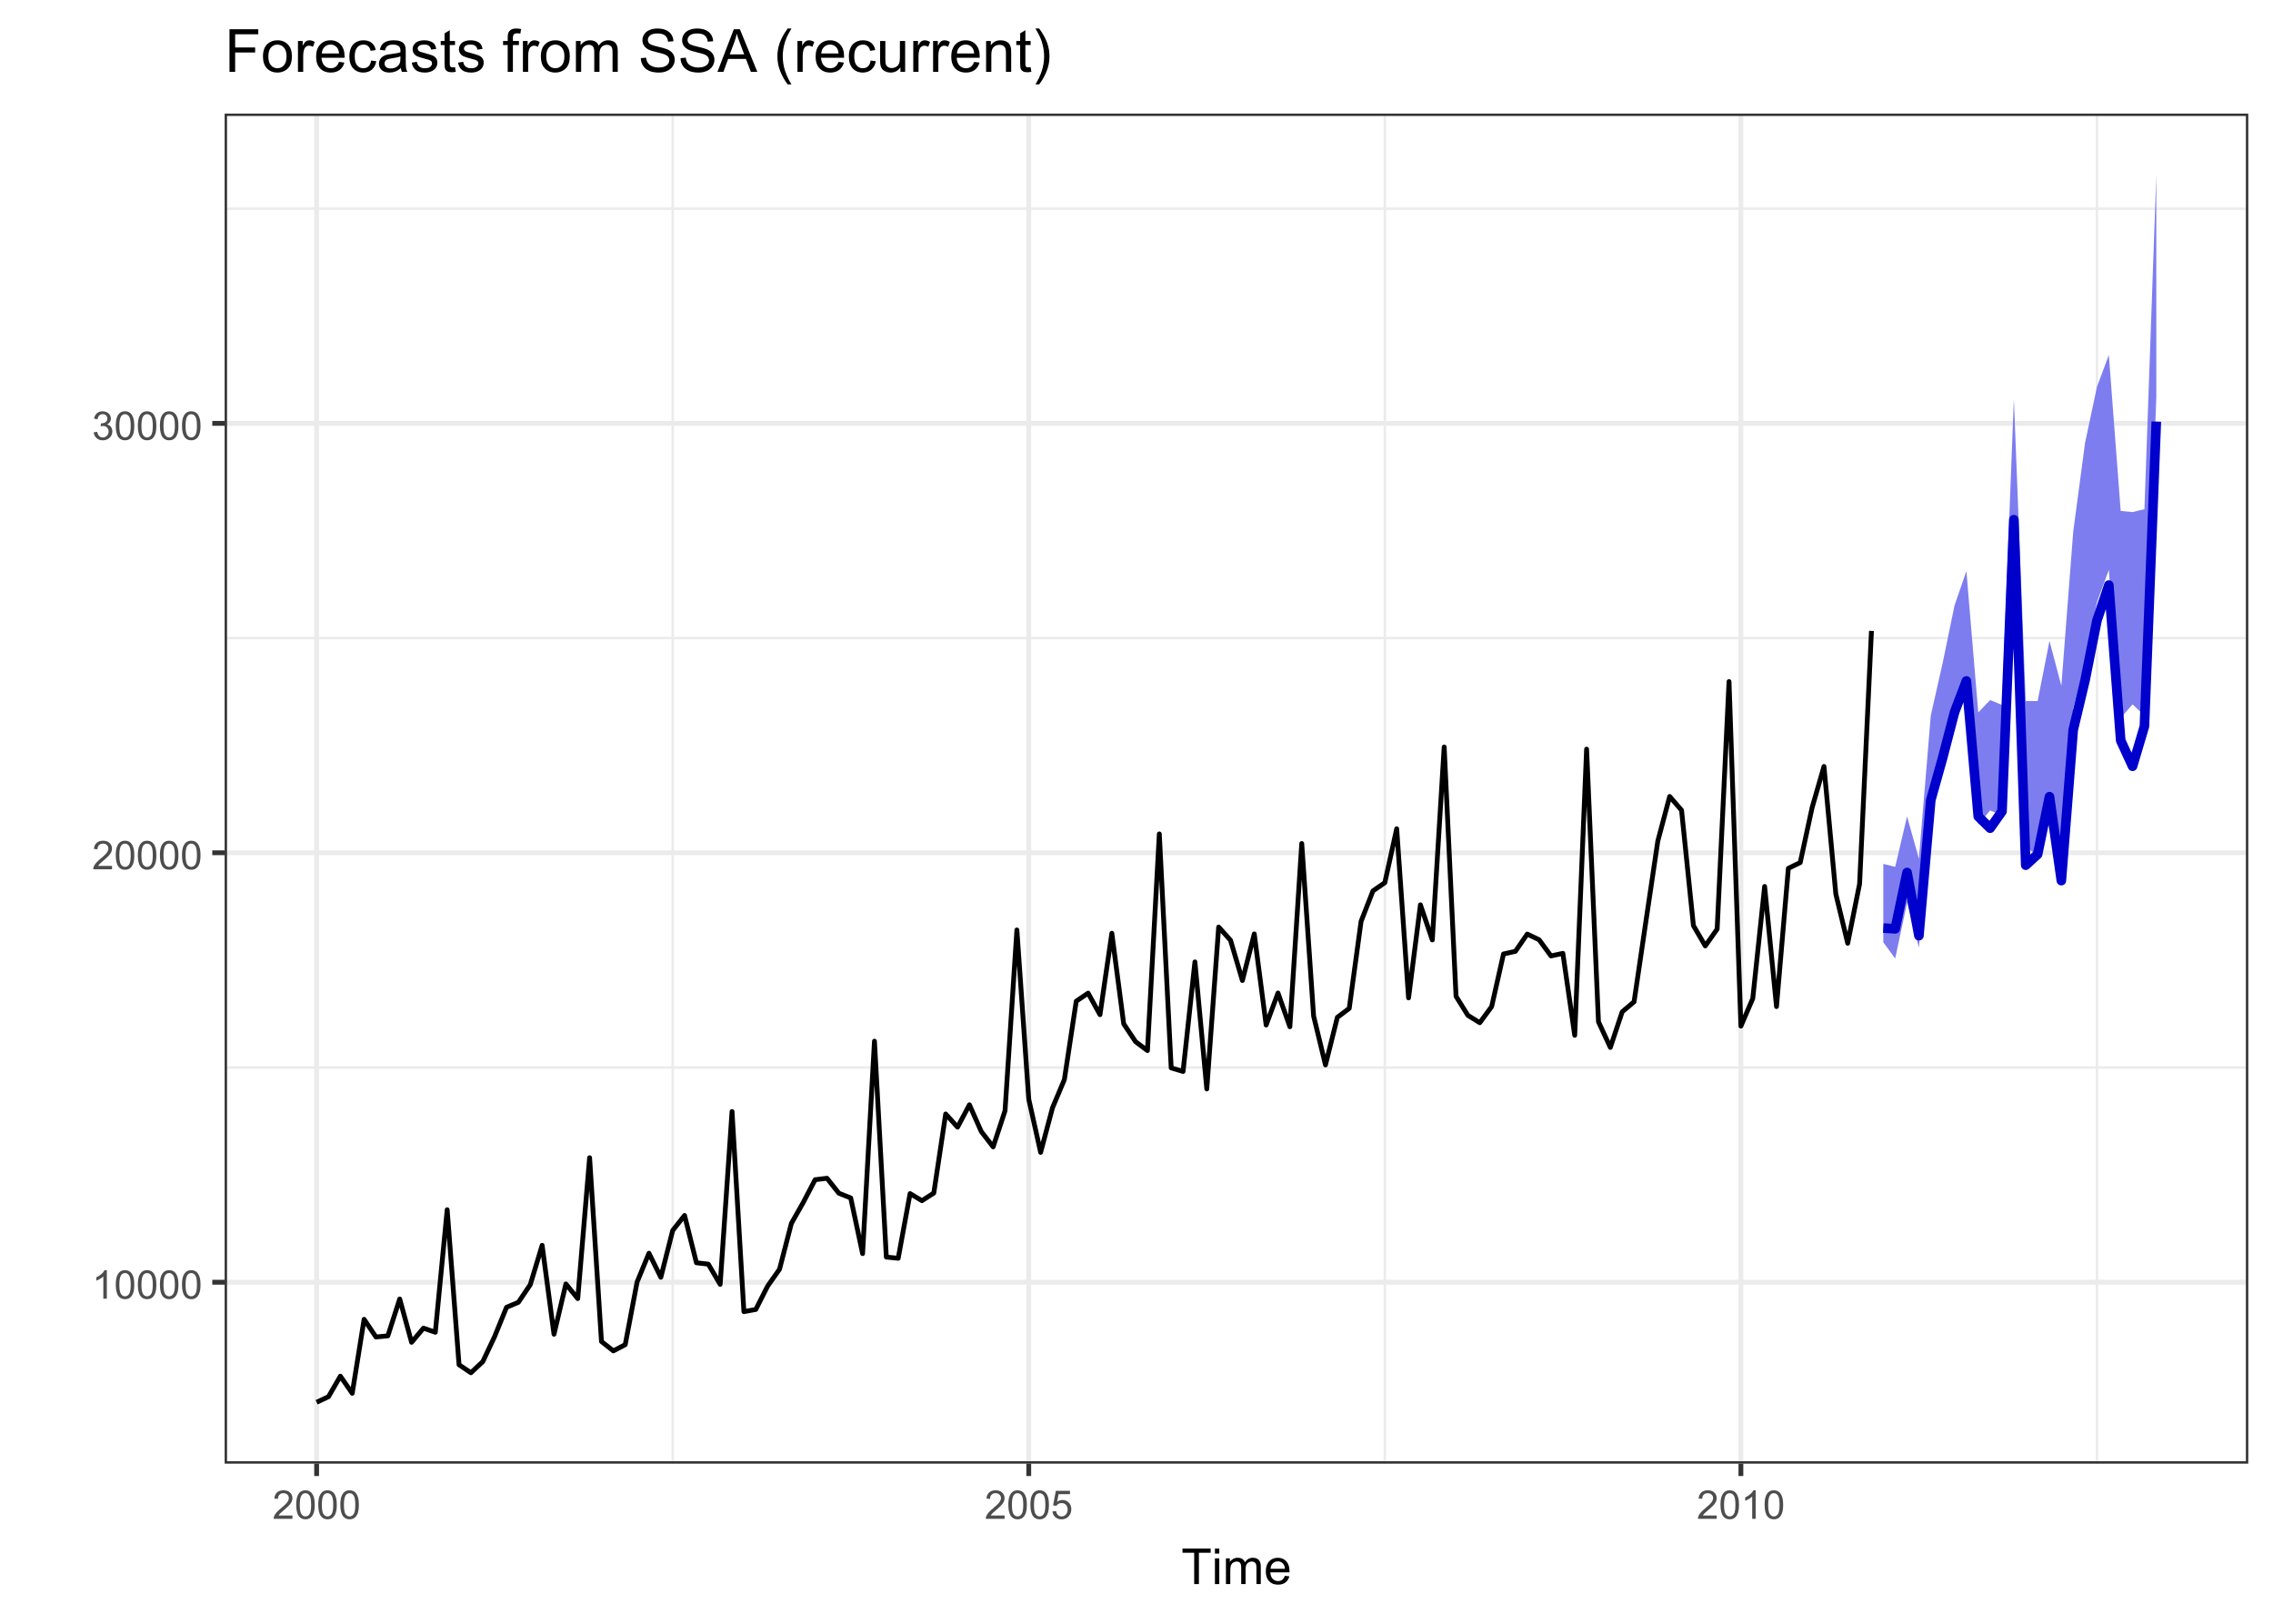
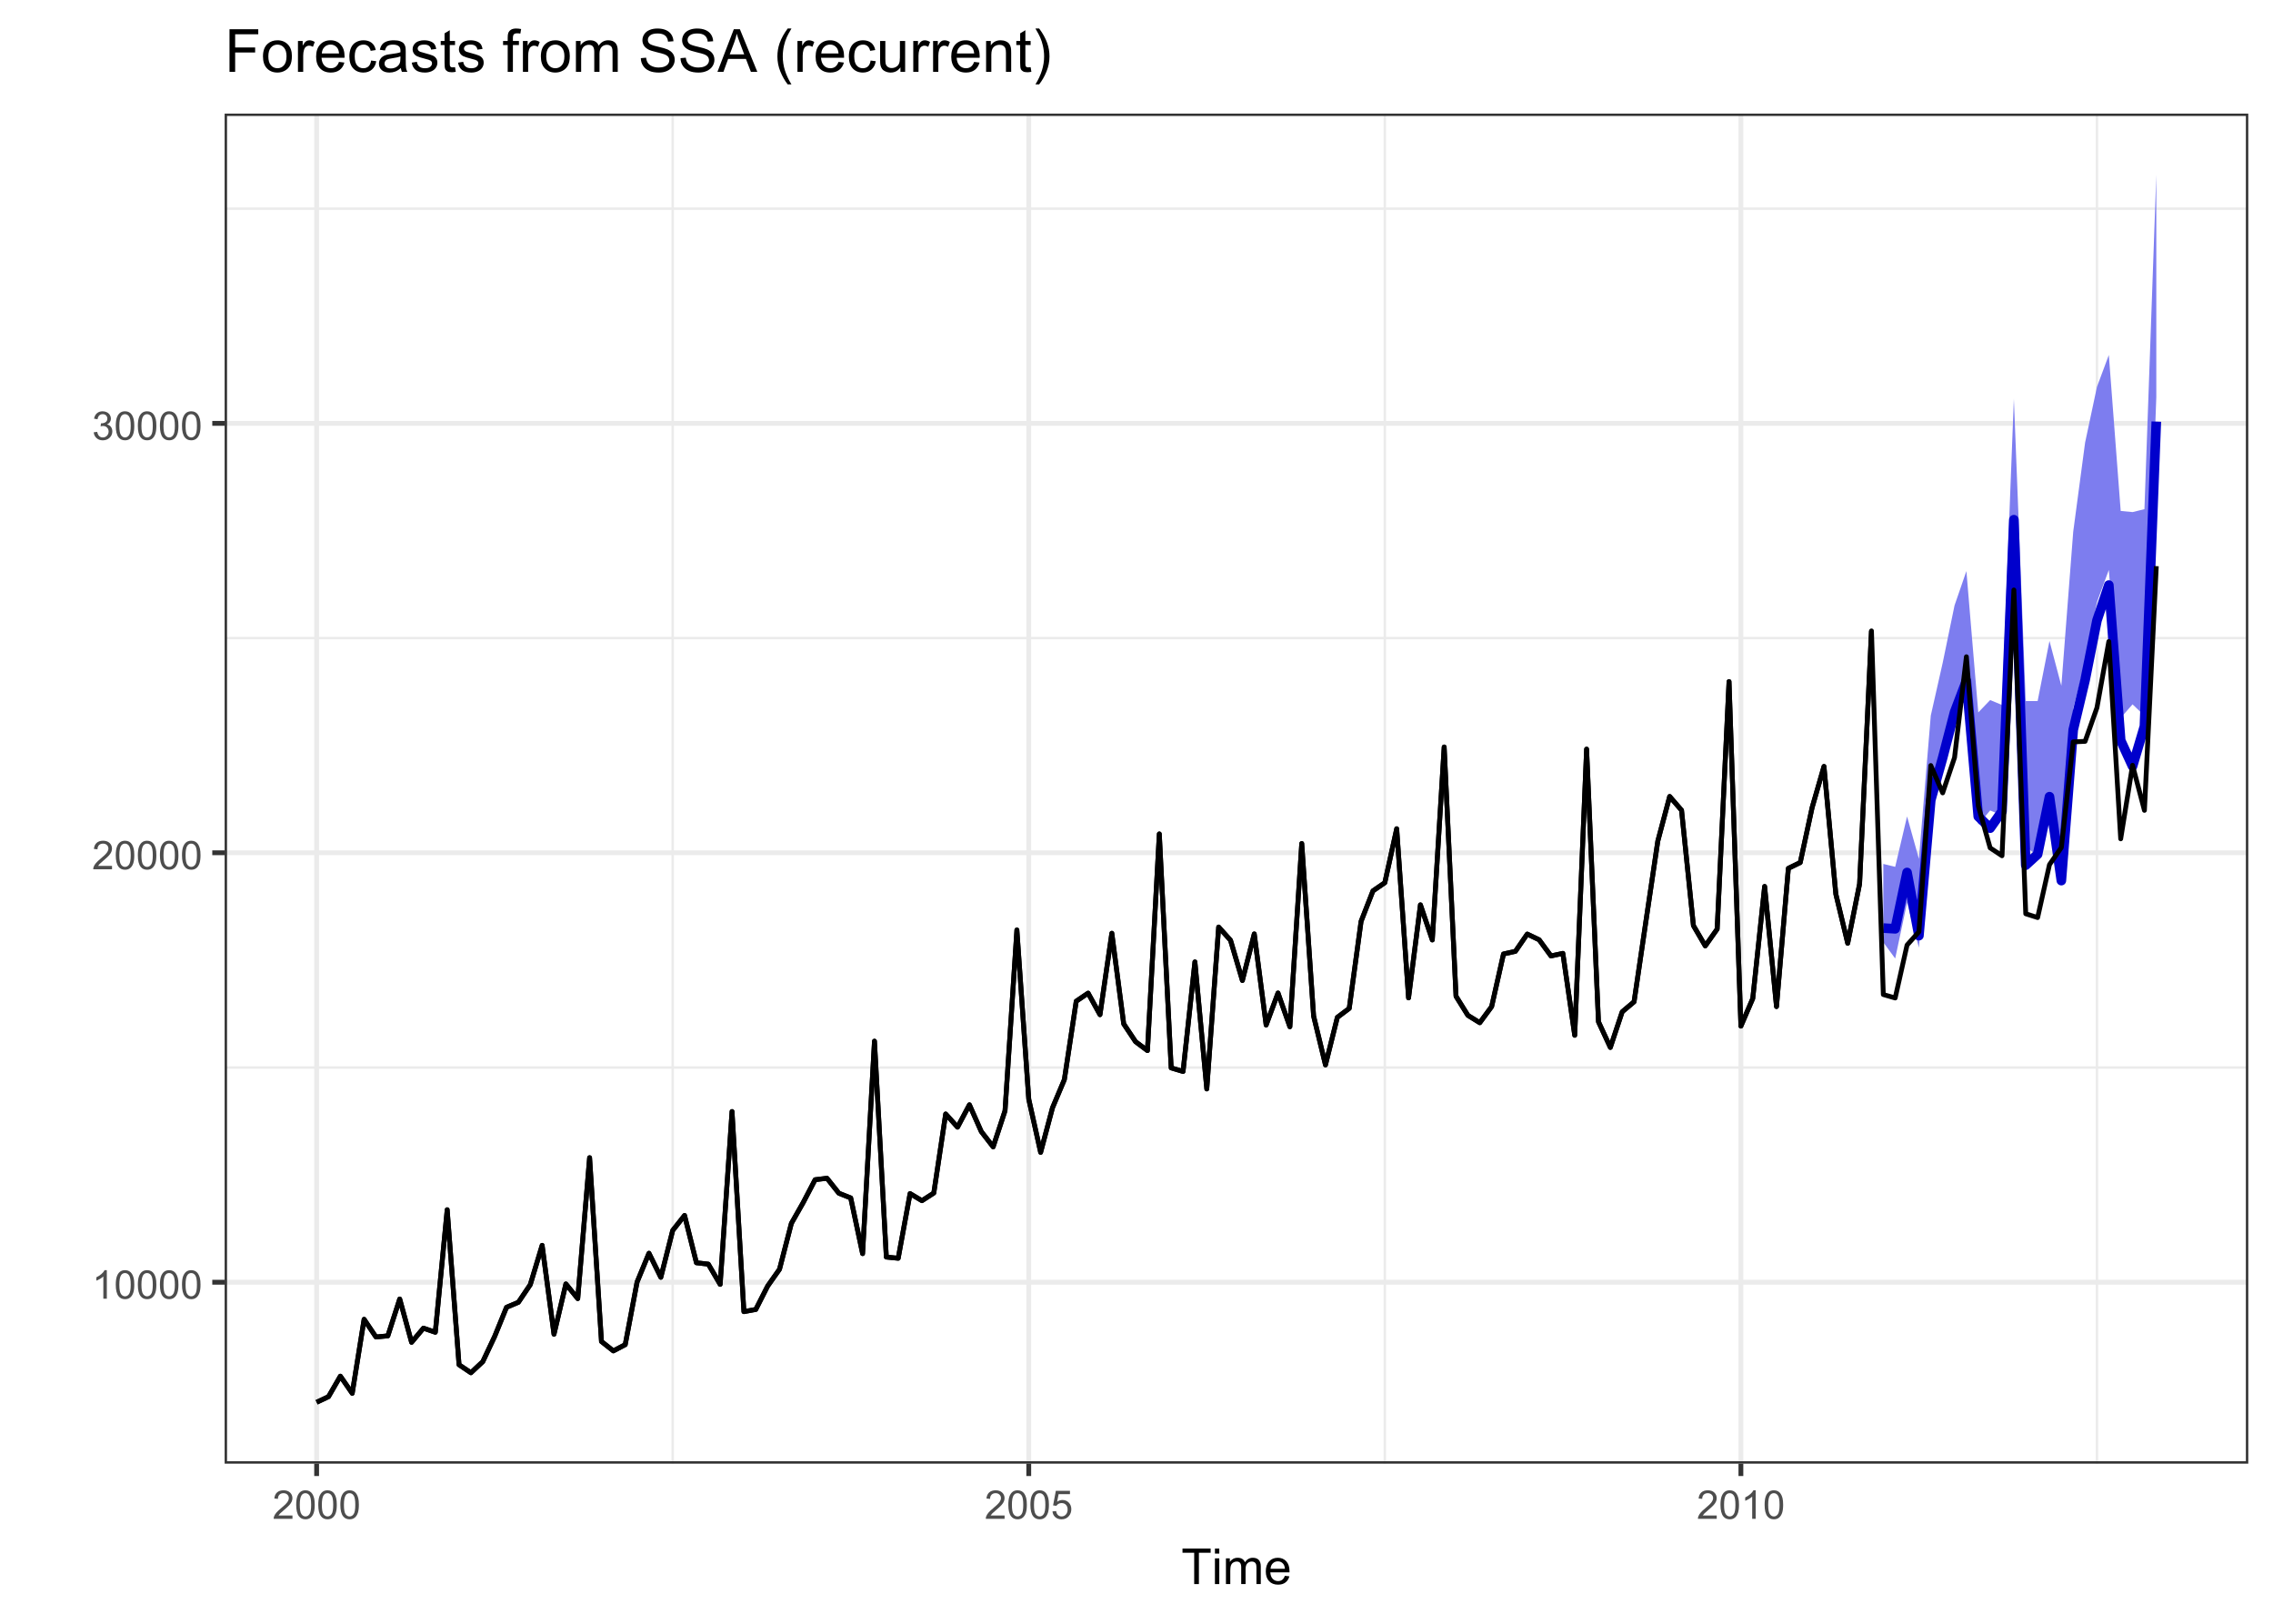
<svg xmlns="http://www.w3.org/2000/svg" xmlns:xlink="http://www.w3.org/1999/xlink" width="504" height="360" viewBox="0 0 504 360">
  <defs>
    <g>
      <g id="glyph-0-0">
        <path d="M 3.277 0 L 2.504 0 L 2.504 -4.93 C 2.32 -4.75 2.074 -4.574 1.773 -4.395 C 1.469 -4.219 1.199 -4.086 0.957 -3.996 L 0.957 -4.742 C 1.391 -4.945 1.77 -5.195 2.094 -5.484 C 2.418 -5.773 2.645 -6.055 2.781 -6.324 L 3.277 -6.324 Z M 3.277 0 " />
      </g>
      <g id="glyph-0-1">
        <path d="M 0.367 -3.105 C 0.367 -3.852 0.441 -4.449 0.594 -4.906 C 0.75 -5.359 0.977 -5.711 1.277 -5.957 C 1.582 -6.203 1.961 -6.324 2.418 -6.324 C 2.758 -6.324 3.055 -6.258 3.309 -6.121 C 3.562 -5.984 3.773 -5.789 3.941 -5.531 C 4.105 -5.277 4.238 -4.965 4.332 -4.594 C 4.426 -4.227 4.473 -3.73 4.473 -3.105 C 4.473 -2.367 4.398 -1.77 4.246 -1.316 C 4.094 -0.863 3.867 -0.512 3.562 -0.266 C 3.262 -0.016 2.879 0.109 2.418 0.109 C 1.812 0.109 1.336 -0.109 0.988 -0.547 C 0.574 -1.07 0.367 -1.922 0.367 -3.105 M 1.16 -3.105 C 1.16 -2.074 1.281 -1.383 1.523 -1.043 C 1.766 -0.699 2.062 -0.527 2.418 -0.527 C 2.773 -0.527 3.074 -0.699 3.316 -1.043 C 3.559 -1.387 3.68 -2.074 3.68 -3.105 C 3.68 -4.145 3.559 -4.832 3.316 -5.172 C 3.074 -5.516 2.773 -5.684 2.41 -5.684 C 2.055 -5.684 1.773 -5.535 1.559 -5.234 C 1.293 -4.852 1.16 -4.141 1.16 -3.105 Z M 1.16 -3.105 " />
      </g>
      <g id="glyph-0-2">
        <path d="M 4.43 -0.742 L 4.43 0 L 0.266 0 C 0.262 -0.188 0.289 -0.367 0.355 -0.539 C 0.461 -0.82 0.633 -1.102 0.867 -1.375 C 1.098 -1.648 1.438 -1.969 1.879 -2.328 C 2.562 -2.891 3.023 -3.336 3.266 -3.664 C 3.508 -3.992 3.625 -4.301 3.625 -4.594 C 3.625 -4.898 3.516 -5.16 3.297 -5.367 C 3.078 -5.578 2.793 -5.684 2.441 -5.684 C 2.066 -5.684 1.77 -5.574 1.547 -5.352 C 1.324 -5.125 1.211 -4.816 1.207 -4.422 L 0.414 -4.504 C 0.469 -5.098 0.672 -5.547 1.027 -5.859 C 1.383 -6.168 1.859 -6.324 2.457 -6.324 C 3.062 -6.324 3.539 -6.156 3.895 -5.824 C 4.246 -5.488 4.422 -5.07 4.422 -4.578 C 4.422 -4.324 4.371 -4.078 4.266 -3.832 C 4.164 -3.59 3.992 -3.332 3.754 -3.062 C 3.516 -2.793 3.117 -2.426 2.562 -1.957 C 2.098 -1.566 1.801 -1.301 1.668 -1.164 C 1.535 -1.023 1.426 -0.883 1.34 -0.742 Z M 4.43 -0.742 " />
      </g>
      <g id="glyph-0-3">
        <path d="M 0.371 -1.664 L 1.145 -1.766 C 1.23 -1.328 1.383 -1.012 1.598 -0.82 C 1.809 -0.625 2.07 -0.527 2.375 -0.527 C 2.738 -0.527 3.047 -0.656 3.297 -0.906 C 3.547 -1.16 3.672 -1.473 3.676 -1.844 C 3.672 -2.199 3.559 -2.492 3.324 -2.723 C 3.094 -2.953 2.797 -3.066 2.441 -3.066 C 2.293 -3.066 2.113 -3.039 1.895 -2.98 L 1.98 -3.66 C 2.031 -3.656 2.074 -3.652 2.105 -3.652 C 2.434 -3.652 2.73 -3.738 2.996 -3.91 C 3.258 -4.082 3.391 -4.348 3.391 -4.703 C 3.391 -4.988 3.293 -5.223 3.102 -5.41 C 2.91 -5.598 2.664 -5.688 2.359 -5.688 C 2.059 -5.688 1.809 -5.594 1.605 -5.406 C 1.406 -5.215 1.277 -4.934 1.219 -4.555 L 0.445 -4.691 C 0.543 -5.211 0.758 -5.613 1.09 -5.898 C 1.426 -6.184 1.844 -6.324 2.344 -6.324 C 2.688 -6.324 3.004 -6.25 3.293 -6.105 C 3.582 -5.957 3.801 -5.754 3.957 -5.5 C 4.109 -5.246 4.184 -4.973 4.184 -4.688 C 4.184 -4.414 4.113 -4.168 3.965 -3.945 C 3.82 -3.723 3.605 -3.543 3.316 -3.41 C 3.691 -3.324 3.98 -3.148 4.184 -2.875 C 4.391 -2.605 4.496 -2.266 4.496 -1.859 C 4.496 -1.312 4.293 -0.844 3.895 -0.461 C 3.492 -0.078 2.984 0.113 2.371 0.113 C 1.82 0.113 1.359 -0.055 0.996 -0.383 C 0.629 -0.711 0.422 -1.141 0.371 -1.664 Z M 0.371 -1.664 " />
      </g>
      <g id="glyph-0-4">
        <path d="M 0.367 -1.648 L 1.176 -1.719 C 1.238 -1.324 1.379 -1.027 1.598 -0.828 C 1.816 -0.629 2.078 -0.527 2.391 -0.527 C 2.762 -0.527 3.078 -0.668 3.336 -0.949 C 3.594 -1.23 3.723 -1.602 3.723 -2.066 C 3.723 -2.508 3.598 -2.855 3.348 -3.109 C 3.102 -3.367 2.777 -3.492 2.375 -3.492 C 2.125 -3.492 1.902 -3.438 1.703 -3.324 C 1.5 -3.211 1.344 -3.062 1.23 -2.883 L 0.504 -2.977 L 1.113 -6.215 L 4.246 -6.215 L 4.246 -5.473 L 1.73 -5.473 L 1.391 -3.781 C 1.77 -4.043 2.168 -4.176 2.582 -4.176 C 3.133 -4.176 3.598 -3.984 3.977 -3.605 C 4.352 -3.223 4.543 -2.734 4.543 -2.137 C 4.543 -1.566 4.375 -1.074 4.043 -0.656 C 3.641 -0.148 3.09 0.109 2.391 0.109 C 1.816 0.109 1.348 -0.055 0.984 -0.375 C 0.625 -0.695 0.418 -1.121 0.367 -1.648 Z M 0.367 -1.648 " />
      </g>
      <g id="glyph-1-0">
        <path d="M 2.852 0 L 2.852 -6.945 L 0.258 -6.945 L 0.258 -7.875 L 6.5 -7.875 L 6.5 -6.945 L 3.895 -6.945 L 3.895 0 Z M 2.852 0 " />
      </g>
      <g id="glyph-1-1">
        <path d="M 0.73 -6.762 L 0.73 -7.875 L 1.695 -7.875 L 1.695 -6.762 L 0.73 -6.762 M 0.73 0 L 0.73 -5.703 L 1.695 -5.703 L 1.695 0 Z M 0.73 0 " />
      </g>
      <g id="glyph-1-2">
        <path d="M 0.727 0 L 0.727 -5.703 L 1.59 -5.703 L 1.59 -4.902 C 1.77 -5.184 2.008 -5.406 2.305 -5.578 C 2.602 -5.746 2.941 -5.832 3.32 -5.832 C 3.742 -5.832 4.09 -5.746 4.359 -5.57 C 4.629 -5.395 4.82 -5.148 4.93 -4.836 C 5.383 -5.5 5.969 -5.832 6.691 -5.832 C 7.258 -5.832 7.691 -5.676 7.996 -5.363 C 8.301 -5.051 8.453 -4.566 8.453 -3.914 L 8.453 0 L 7.492 0 L 7.492 -3.594 C 7.492 -3.98 7.461 -4.258 7.398 -4.43 C 7.336 -4.598 7.223 -4.734 7.059 -4.84 C 6.895 -4.941 6.699 -4.996 6.477 -4.996 C 6.078 -4.996 5.742 -4.863 5.477 -4.594 C 5.215 -4.328 5.082 -3.902 5.082 -3.312 L 5.082 0 L 4.113 0 L 4.113 -3.707 C 4.113 -4.137 4.035 -4.457 3.879 -4.672 C 3.719 -4.887 3.461 -4.996 3.105 -4.996 C 2.832 -4.996 2.582 -4.922 2.352 -4.781 C 2.117 -4.637 1.953 -4.426 1.848 -4.152 C 1.742 -3.875 1.691 -3.48 1.691 -2.961 L 1.691 0 Z M 0.727 0 " />
      </g>
      <g id="glyph-1-3">
        <path d="M 4.629 -1.836 L 5.629 -1.715 C 5.473 -1.129 5.18 -0.676 4.754 -0.355 C 4.328 -0.031 3.781 0.129 3.121 0.129 C 2.285 0.129 1.625 -0.129 1.137 -0.641 C 0.648 -1.156 0.402 -1.875 0.402 -2.805 C 0.402 -3.762 0.648 -4.508 1.145 -5.039 C 1.637 -5.566 2.277 -5.832 3.066 -5.832 C 3.828 -5.832 4.453 -5.574 4.938 -5.055 C 5.418 -4.535 5.66 -3.805 5.66 -2.863 C 5.66 -2.805 5.66 -2.719 5.656 -2.605 L 1.402 -2.605 C 1.438 -1.977 1.613 -1.5 1.934 -1.164 C 2.254 -0.832 2.648 -0.664 3.125 -0.664 C 3.48 -0.664 3.781 -0.758 4.035 -0.945 C 4.285 -1.133 4.484 -1.43 4.629 -1.836 M 1.457 -3.398 L 4.641 -3.398 C 4.598 -3.879 4.477 -4.238 4.273 -4.48 C 3.969 -4.852 3.566 -5.039 3.078 -5.039 C 2.633 -5.039 2.262 -4.891 1.957 -4.594 C 1.656 -4.297 1.488 -3.898 1.457 -3.398 Z M 1.457 -3.398 " />
      </g>
      <g id="glyph-2-0">
        <path d="M 1.082 0 L 1.082 -9.449 L 7.457 -9.449 L 7.457 -8.332 L 2.332 -8.332 L 2.332 -5.406 L 6.766 -5.406 L 6.766 -4.293 L 2.332 -4.293 L 2.332 0 Z M 1.082 0 " />
      </g>
      <g id="glyph-2-1">
        <path d="M 0.438 -3.422 C 0.438 -4.691 0.789 -5.629 1.496 -6.238 C 2.082 -6.746 2.801 -7 3.648 -7 C 4.59 -7 5.359 -6.691 5.957 -6.074 C 6.551 -5.457 6.852 -4.605 6.852 -3.52 C 6.852 -2.637 6.719 -1.945 6.453 -1.441 C 6.191 -0.938 5.805 -0.543 5.301 -0.266 C 4.797 0.016 4.246 0.156 3.648 0.156 C 2.691 0.156 1.914 -0.152 1.324 -0.766 C 0.734 -1.383 0.438 -2.266 0.438 -3.422 M 1.629 -3.422 C 1.629 -2.547 1.82 -1.891 2.203 -1.453 C 2.586 -1.016 3.066 -0.801 3.648 -0.801 C 4.223 -0.801 4.703 -1.02 5.086 -1.457 C 5.469 -1.895 5.66 -2.562 5.66 -3.461 C 5.66 -4.309 5.465 -4.949 5.082 -5.387 C 4.699 -5.82 4.219 -6.039 3.648 -6.039 C 3.066 -6.039 2.586 -5.82 2.203 -5.387 C 1.82 -4.953 1.629 -4.301 1.629 -3.422 Z M 1.629 -3.422 " />
      </g>
      <g id="glyph-2-2">
        <path d="M 0.855 0 L 0.855 -6.844 L 1.902 -6.844 L 1.902 -5.809 C 2.168 -6.293 2.414 -6.613 2.641 -6.766 C 2.863 -6.922 3.113 -7 3.383 -7 C 3.773 -7 4.172 -6.875 4.578 -6.625 L 4.176 -5.551 C 3.895 -5.719 3.609 -5.801 3.324 -5.801 C 3.07 -5.801 2.844 -5.723 2.641 -5.57 C 2.441 -5.418 2.297 -5.207 2.211 -4.938 C 2.082 -4.523 2.016 -4.074 2.016 -3.582 L 2.016 0 Z M 0.855 0 " />
      </g>
      <g id="glyph-2-3">
        <path d="M 5.555 -2.203 L 6.754 -2.055 C 6.566 -1.355 6.215 -0.812 5.703 -0.426 C 5.191 -0.039 4.539 0.156 3.746 0.156 C 2.742 0.156 1.949 -0.152 1.363 -0.77 C 0.777 -1.387 0.484 -2.25 0.484 -3.363 C 0.484 -4.516 0.781 -5.41 1.371 -6.047 C 1.965 -6.68 2.734 -7 3.68 -7 C 4.594 -7 5.344 -6.688 5.922 -6.066 C 6.504 -5.441 6.793 -4.566 6.793 -3.434 C 6.793 -3.367 6.793 -3.262 6.785 -3.125 L 1.684 -3.125 C 1.727 -2.375 1.938 -1.797 2.32 -1.398 C 2.703 -1 3.18 -0.801 3.75 -0.801 C 4.176 -0.801 4.539 -0.91 4.84 -1.133 C 5.141 -1.359 5.379 -1.715 5.555 -2.203 M 1.746 -4.078 L 5.57 -4.078 C 5.516 -4.656 5.371 -5.086 5.129 -5.375 C 4.762 -5.82 4.281 -6.047 3.691 -6.047 C 3.16 -6.047 2.711 -5.867 2.348 -5.512 C 1.984 -5.152 1.785 -4.676 1.746 -4.078 Z M 1.746 -4.078 " />
      </g>
      <g id="glyph-2-4">
        <path d="M 5.336 -2.508 L 6.477 -2.359 C 6.352 -1.574 6.035 -0.957 5.52 -0.512 C 5.008 -0.066 4.375 0.156 3.629 0.156 C 2.691 0.156 1.938 -0.152 1.371 -0.766 C 0.801 -1.375 0.516 -2.254 0.516 -3.398 C 0.516 -4.137 0.637 -4.781 0.883 -5.336 C 1.129 -5.891 1.5 -6.309 2 -6.582 C 2.5 -6.859 3.047 -7 3.637 -7 C 4.379 -7 4.988 -6.812 5.461 -6.438 C 5.934 -6.059 6.234 -5.527 6.367 -4.836 L 5.238 -4.66 C 5.133 -5.121 4.941 -5.465 4.668 -5.699 C 4.398 -5.93 4.066 -6.047 3.68 -6.047 C 3.098 -6.047 2.621 -5.836 2.258 -5.418 C 1.891 -5 1.707 -4.336 1.707 -3.43 C 1.707 -2.508 1.883 -1.84 2.238 -1.426 C 2.59 -1.008 3.047 -0.801 3.617 -0.801 C 4.07 -0.801 4.453 -0.938 4.758 -1.219 C 5.062 -1.496 5.254 -1.926 5.336 -2.508 Z M 5.336 -2.508 " />
      </g>
      <g id="glyph-2-5">
        <path d="M 5.336 -0.844 C 4.906 -0.48 4.492 -0.223 4.098 -0.07 C 3.699 0.078 3.273 0.156 2.816 0.156 C 2.066 0.156 1.488 -0.027 1.082 -0.395 C 0.68 -0.766 0.477 -1.234 0.477 -1.805 C 0.477 -2.141 0.555 -2.445 0.707 -2.723 C 0.859 -3 1.059 -3.223 1.305 -3.391 C 1.551 -3.559 1.832 -3.684 2.141 -3.77 C 2.367 -3.832 2.711 -3.887 3.172 -3.945 C 4.109 -4.055 4.797 -4.188 5.238 -4.344 C 5.246 -4.504 5.246 -4.605 5.246 -4.648 C 5.246 -5.121 5.137 -5.453 4.918 -5.645 C 4.621 -5.906 4.18 -6.039 3.598 -6.039 C 3.051 -6.039 2.648 -5.945 2.387 -5.754 C 2.129 -5.562 1.938 -5.223 1.812 -4.738 L 0.676 -4.891 C 0.781 -5.379 0.949 -5.77 1.188 -6.066 C 1.422 -6.367 1.766 -6.598 2.211 -6.758 C 2.656 -6.918 3.176 -7 3.766 -7 C 4.348 -7 4.824 -6.93 5.188 -6.793 C 5.555 -6.656 5.82 -6.484 5.992 -6.273 C 6.164 -6.066 6.285 -5.805 6.355 -5.484 C 6.395 -5.289 6.414 -4.93 6.414 -4.414 L 6.414 -2.867 C 6.414 -1.789 6.438 -1.109 6.488 -0.82 C 6.535 -0.535 6.633 -0.262 6.781 0 L 5.57 0 C 5.449 -0.242 5.371 -0.523 5.336 -0.844 M 5.238 -3.434 C 4.82 -3.262 4.188 -3.117 3.344 -2.996 C 2.867 -2.93 2.531 -2.852 2.332 -2.766 C 2.137 -2.68 1.984 -2.555 1.875 -2.387 C 1.77 -2.223 1.715 -2.039 1.715 -1.836 C 1.715 -1.527 1.832 -1.27 2.066 -1.062 C 2.301 -0.855 2.641 -0.754 3.094 -0.754 C 3.539 -0.754 3.938 -0.852 4.285 -1.047 C 4.633 -1.242 4.891 -1.512 5.055 -1.852 C 5.176 -2.113 5.238 -2.5 5.238 -3.012 Z M 5.238 -3.434 " />
      </g>
      <g id="glyph-2-6">
        <path d="M 0.406 -2.043 L 1.555 -2.223 C 1.617 -1.766 1.797 -1.41 2.09 -1.168 C 2.387 -0.922 2.797 -0.801 3.324 -0.801 C 3.859 -0.801 4.254 -0.906 4.512 -1.125 C 4.77 -1.34 4.898 -1.598 4.898 -1.887 C 4.898 -2.152 4.785 -2.355 4.559 -2.508 C 4.398 -2.609 4.004 -2.742 3.371 -2.898 C 2.52 -3.113 1.93 -3.301 1.602 -3.457 C 1.273 -3.613 1.023 -3.832 0.855 -4.109 C 0.684 -4.387 0.598 -4.691 0.598 -5.027 C 0.598 -5.332 0.668 -5.613 0.809 -5.875 C 0.949 -6.137 1.137 -6.352 1.379 -6.523 C 1.559 -6.656 1.805 -6.77 2.117 -6.859 C 2.43 -6.953 2.762 -7 3.121 -7 C 3.656 -7 4.129 -6.922 4.535 -6.766 C 4.941 -6.613 5.238 -6.402 5.434 -6.141 C 5.625 -5.875 5.762 -5.52 5.832 -5.078 L 4.699 -4.926 C 4.648 -5.277 4.496 -5.551 4.25 -5.75 C 4.004 -5.945 3.656 -6.047 3.203 -6.047 C 2.672 -6.047 2.289 -5.957 2.062 -5.781 C 1.836 -5.605 1.723 -5.398 1.723 -5.164 C 1.723 -5.012 1.77 -4.875 1.863 -4.758 C 1.957 -4.633 2.105 -4.527 2.309 -4.445 C 2.422 -4.402 2.766 -4.305 3.332 -4.152 C 4.152 -3.93 4.727 -3.754 5.051 -3.613 C 5.375 -3.473 5.629 -3.27 5.812 -3.004 C 6 -2.738 6.09 -2.406 6.09 -2.012 C 6.09 -1.625 5.977 -1.262 5.754 -0.918 C 5.527 -0.578 5.203 -0.312 4.777 -0.125 C 4.352 0.062 3.871 0.156 3.332 0.156 C 2.441 0.156 1.766 -0.031 1.297 -0.398 C 0.832 -0.77 0.535 -1.316 0.406 -2.043 Z M 0.406 -2.043 " />
      </g>
      <g id="glyph-2-7">
        <path d="M 3.402 -1.039 L 3.57 -0.012 C 3.242 0.055 2.953 0.09 2.695 0.09 C 2.273 0.09 1.945 0.023 1.715 -0.109 C 1.484 -0.242 1.32 -0.418 1.227 -0.637 C 1.129 -0.852 1.082 -1.309 1.082 -2.004 L 1.082 -5.941 L 0.23 -5.941 L 0.23 -6.844 L 1.082 -6.844 L 1.082 -8.539 L 2.238 -9.234 L 2.238 -6.844 L 3.402 -6.844 L 3.402 -5.941 L 2.238 -5.941 L 2.238 -1.941 C 2.238 -1.609 2.258 -1.395 2.297 -1.301 C 2.34 -1.207 2.406 -1.133 2.496 -1.078 C 2.59 -1.02 2.723 -0.992 2.895 -0.992 C 3.023 -0.992 3.191 -1.008 3.402 -1.039 Z M 3.402 -1.039 " />
      </g>
      <g id="glyph-2-8">
</g>
      <g id="glyph-2-9">
        <path d="M 1.148 0 L 1.148 -5.941 L 0.121 -5.941 L 0.121 -6.844 L 1.148 -6.844 L 1.148 -7.574 C 1.148 -8.031 1.188 -8.375 1.27 -8.598 C 1.383 -8.898 1.578 -9.145 1.859 -9.328 C 2.141 -9.516 2.535 -9.609 3.043 -9.609 C 3.367 -9.609 3.73 -9.57 4.125 -9.492 L 3.949 -8.48 C 3.711 -8.523 3.484 -8.547 3.27 -8.547 C 2.914 -8.547 2.668 -8.473 2.52 -8.32 C 2.375 -8.172 2.301 -7.891 2.301 -7.477 L 2.301 -6.844 L 3.637 -6.844 L 3.637 -5.941 L 2.301 -5.941 L 2.301 0 Z M 1.148 0 " />
      </g>
      <g id="glyph-2-10">
        <path d="M 0.871 0 L 0.871 -6.844 L 1.906 -6.844 L 1.906 -5.883 C 2.121 -6.219 2.41 -6.488 2.766 -6.695 C 3.121 -6.898 3.527 -7 3.984 -7 C 4.488 -7 4.906 -6.895 5.23 -6.684 C 5.555 -6.473 5.785 -6.18 5.918 -5.801 C 6.457 -6.602 7.164 -7 8.031 -7 C 8.711 -7 9.23 -6.812 9.598 -6.438 C 9.961 -6.059 10.145 -5.48 10.145 -4.699 L 10.145 0 L 8.992 0 L 8.992 -4.312 C 8.992 -4.777 8.953 -5.109 8.879 -5.312 C 8.805 -5.52 8.668 -5.684 8.469 -5.809 C 8.27 -5.934 8.039 -5.992 7.773 -5.992 C 7.293 -5.992 6.891 -5.836 6.574 -5.516 C 6.258 -5.195 6.098 -4.68 6.098 -3.977 L 6.098 0 L 4.938 0 L 4.938 -4.445 C 4.938 -4.961 4.844 -5.348 4.652 -5.609 C 4.465 -5.863 4.156 -5.992 3.727 -5.992 C 3.398 -5.992 3.098 -5.906 2.82 -5.734 C 2.543 -5.562 2.34 -5.312 2.219 -4.98 C 2.094 -4.652 2.031 -4.176 2.031 -3.551 L 2.031 0 Z M 0.871 0 " />
      </g>
      <g id="glyph-2-11">
        <path d="M 0.594 -3.035 L 1.773 -3.141 C 1.828 -2.668 1.957 -2.277 2.164 -1.977 C 2.367 -1.672 2.684 -1.426 3.113 -1.242 C 3.543 -1.055 4.027 -0.961 4.562 -0.961 C 5.039 -0.961 5.461 -1.031 5.828 -1.172 C 6.191 -1.316 6.465 -1.508 6.641 -1.758 C 6.82 -2.004 6.91 -2.273 6.91 -2.566 C 6.91 -2.863 6.824 -3.121 6.652 -3.344 C 6.48 -3.562 6.195 -3.75 5.801 -3.898 C 5.547 -4 4.988 -4.152 4.117 -4.359 C 3.25 -4.57 2.641 -4.766 2.293 -4.949 C 1.844 -5.188 1.508 -5.48 1.285 -5.828 C 1.066 -6.18 0.953 -6.57 0.953 -7.008 C 0.953 -7.484 1.09 -7.93 1.359 -8.344 C 1.629 -8.758 2.027 -9.074 2.547 -9.289 C 3.066 -9.504 3.645 -9.609 4.281 -9.609 C 4.98 -9.609 5.598 -9.496 6.133 -9.273 C 6.668 -9.047 7.078 -8.715 7.367 -8.277 C 7.656 -7.836 7.809 -7.34 7.832 -6.785 L 6.633 -6.695 C 6.566 -7.293 6.352 -7.746 5.977 -8.051 C 5.605 -8.355 5.059 -8.508 4.332 -8.508 C 3.574 -8.508 3.023 -8.371 2.68 -8.094 C 2.332 -7.816 2.16 -7.48 2.16 -7.09 C 2.16 -6.75 2.281 -6.473 2.527 -6.25 C 2.766 -6.031 3.395 -5.809 4.41 -5.578 C 5.43 -5.348 6.125 -5.148 6.504 -4.977 C 7.055 -4.723 7.461 -4.402 7.723 -4.012 C 7.984 -3.625 8.113 -3.176 8.113 -2.668 C 8.113 -2.164 7.969 -1.691 7.684 -1.246 C 7.395 -0.801 6.98 -0.457 6.441 -0.211 C 5.902 0.039 5.297 0.16 4.621 0.16 C 3.766 0.16 3.051 0.035 2.473 -0.211 C 1.895 -0.461 1.441 -0.836 1.113 -1.336 C 0.781 -1.84 0.609 -2.402 0.594 -3.035 Z M 0.594 -3.035 " />
      </g>
      <g id="glyph-2-12">
        <path d="M -0.02 0 L 3.609 -9.449 L 4.957 -9.449 L 8.824 0 L 7.398 0 L 6.297 -2.863 L 2.348 -2.863 L 1.309 0 L -0.02 0 M 2.707 -3.879 L 5.91 -3.879 L 4.926 -6.496 C 4.625 -7.293 4.398 -7.945 4.254 -8.457 C 4.133 -7.852 3.965 -7.25 3.746 -6.652 Z M 2.707 -3.879 " />
      </g>
      <g id="glyph-2-13">
        <path d="M 3.086 2.777 C 2.445 1.969 1.906 1.023 1.465 -0.059 C 1.02 -1.141 0.801 -2.262 0.801 -3.422 C 0.801 -4.445 0.965 -5.426 1.297 -6.363 C 1.684 -7.449 2.281 -8.531 3.086 -9.609 L 3.918 -9.609 C 3.398 -8.715 3.055 -8.078 2.887 -7.695 C 2.625 -7.102 2.418 -6.484 2.27 -5.84 C 2.082 -5.035 1.992 -4.227 1.992 -3.414 C 1.992 -1.348 2.633 0.715 3.918 2.777 Z M 3.086 2.777 " />
      </g>
      <g id="glyph-2-14">
        <path d="M 5.355 0 L 5.355 -1.004 C 4.824 -0.23 4.098 0.156 3.184 0.156 C 2.781 0.156 2.402 0.078 2.055 -0.078 C 1.703 -0.23 1.441 -0.426 1.273 -0.66 C 1.102 -0.895 0.984 -1.184 0.914 -1.52 C 0.867 -1.75 0.844 -2.109 0.844 -2.605 L 0.844 -6.844 L 2.004 -6.844 L 2.004 -3.047 C 2.004 -2.441 2.027 -2.035 2.074 -1.824 C 2.148 -1.52 2.305 -1.281 2.539 -1.105 C 2.777 -0.93 3.066 -0.844 3.414 -0.844 C 3.766 -0.844 4.09 -0.934 4.395 -1.113 C 4.699 -1.289 4.918 -1.531 5.043 -1.84 C 5.172 -2.148 5.234 -2.594 5.234 -3.176 L 5.234 -6.844 L 6.395 -6.844 L 6.395 0 Z M 5.355 0 " />
      </g>
      <g id="glyph-2-15">
        <path d="M 0.871 0 L 0.871 -6.844 L 1.914 -6.844 L 1.914 -5.871 C 2.418 -6.625 3.145 -7 4.094 -7 C 4.504 -7 4.883 -6.926 5.23 -6.777 C 5.578 -6.629 5.836 -6.434 6.008 -6.195 C 6.18 -5.953 6.301 -5.668 6.367 -5.336 C 6.41 -5.121 6.434 -4.746 6.434 -4.207 L 6.434 0 L 5.273 0 L 5.273 -4.164 C 5.273 -4.637 5.227 -4.988 5.137 -5.223 C 5.047 -5.457 4.887 -5.645 4.656 -5.785 C 4.426 -5.926 4.156 -5.992 3.848 -5.992 C 3.355 -5.992 2.926 -5.836 2.57 -5.523 C 2.211 -5.211 2.031 -4.613 2.031 -3.738 L 2.031 0 Z M 0.871 0 " />
      </g>
      <g id="glyph-2-16">
        <path d="M 1.629 2.777 L 0.801 2.777 C 2.082 0.715 2.727 -1.348 2.727 -3.414 C 2.727 -4.223 2.633 -5.023 2.449 -5.82 C 2.305 -6.465 2.098 -7.082 1.836 -7.676 C 1.668 -8.062 1.324 -8.707 0.801 -9.609 L 1.629 -9.609 C 2.438 -8.531 3.035 -7.449 3.422 -6.363 C 3.754 -5.426 3.918 -4.445 3.918 -3.422 C 3.918 -2.262 3.695 -1.141 3.25 -0.059 C 2.809 1.023 2.266 1.969 1.629 2.777 Z M 1.629 2.777 " />
      </g>
    </g>
    <clipPath id="clip-0">
      <path clip-rule="nonzero" d="M 49.809 25.188 L 498.52 25.188 L 498.52 324.512 L 49.809 324.512 Z M 49.809 25.188 " />
    </clipPath>
    <clipPath id="clip-1">
      <path clip-rule="nonzero" d="M 49.809 236 L 498.52 236 L 498.52 237 L 49.809 237 Z M 49.809 236 " />
    </clipPath>
    <clipPath id="clip-2">
      <path clip-rule="nonzero" d="M 49.809 141 L 498.52 141 L 498.52 142 L 49.809 142 Z M 49.809 141 " />
    </clipPath>
    <clipPath id="clip-3">
      <path clip-rule="nonzero" d="M 49.809 45 L 498.52 45 L 498.52 47 L 49.809 47 Z M 49.809 45 " />
    </clipPath>
    <clipPath id="clip-4">
      <path clip-rule="nonzero" d="M 148 25.188 L 150 25.188 L 150 324.512 L 148 324.512 Z M 148 25.188 " />
    </clipPath>
    <clipPath id="clip-5">
      <path clip-rule="nonzero" d="M 306 25.188 L 308 25.188 L 308 324.512 L 306 324.512 Z M 306 25.188 " />
    </clipPath>
    <clipPath id="clip-6">
      <path clip-rule="nonzero" d="M 464 25.188 L 466 25.188 L 466 324.512 L 464 324.512 Z M 464 25.188 " />
    </clipPath>
    <clipPath id="clip-7">
      <path clip-rule="nonzero" d="M 49.809 283 L 498.52 283 L 498.52 285 L 49.809 285 Z M 49.809 283 " />
    </clipPath>
    <clipPath id="clip-8">
      <path clip-rule="nonzero" d="M 49.809 188 L 498.52 188 L 498.52 190 L 49.809 190 Z M 49.809 188 " />
    </clipPath>
    <clipPath id="clip-9">
      <path clip-rule="nonzero" d="M 49.809 93 L 498.52 93 L 498.52 95 L 49.809 95 Z M 49.809 93 " />
    </clipPath>
    <clipPath id="clip-10">
      <path clip-rule="nonzero" d="M 69 25.188 L 71 25.188 L 71 324.512 L 69 324.512 Z M 69 25.188 " />
    </clipPath>
    <clipPath id="clip-11">
      <path clip-rule="nonzero" d="M 227 25.188 L 229 25.188 L 229 324.512 L 227 324.512 Z M 227 25.188 " />
    </clipPath>
    <clipPath id="clip-12">
      <path clip-rule="nonzero" d="M 385 25.188 L 387 25.188 L 387 324.512 L 385 324.512 Z M 385 25.188 " />
    </clipPath>
    <clipPath id="clip-13">
      <path clip-rule="nonzero" d="M 49.809 25.188 L 498.52 25.188 L 498.52 324.512 L 49.809 324.512 Z M 49.809 25.188 " />
    </clipPath>
  </defs>
  <rect x="-50.4" y="-36" width="604.8" height="432" fill="rgb(100%, 100%, 100%)" fill-opacity="1" />
  <rect x="-50.4" y="-36" width="604.8" height="432" fill="rgb(100%, 100%, 100%)" fill-opacity="1" />
  <path fill="none" stroke-width="1.067" stroke-linecap="round" stroke-linejoin="round" stroke="rgb(100%, 100%, 100%)" stroke-opacity="1" stroke-miterlimit="10" d="M 0 360 L 504 360 L 504 0 L 0 0 Z M 0 360 " />
  <g clip-path="url(#clip-0)">
    <path fill-rule="nonzero" fill="rgb(100%, 100%, 100%)" fill-opacity="1" d="M 49.809 324.508 L 498.52 324.508 L 498.52 25.184 L 49.809 25.184 Z M 49.809 324.508 " />
  </g>
  <g clip-path="url(#clip-1)">
    <path fill="none" stroke-width="0.533" stroke-linecap="butt" stroke-linejoin="round" stroke="rgb(92.157%, 92.157%, 92.157%)" stroke-opacity="1" stroke-miterlimit="10" d="M 49.809 236.676 L 498.52 236.676 " />
  </g>
  <g clip-path="url(#clip-2)">
    <path fill="none" stroke-width="0.533" stroke-linecap="butt" stroke-linejoin="round" stroke="rgb(92.157%, 92.157%, 92.157%)" stroke-opacity="1" stroke-miterlimit="10" d="M 49.809 141.469 L 498.52 141.469 " />
  </g>
  <g clip-path="url(#clip-3)">
    <path fill="none" stroke-width="0.533" stroke-linecap="butt" stroke-linejoin="round" stroke="rgb(92.157%, 92.157%, 92.157%)" stroke-opacity="1" stroke-miterlimit="10" d="M 49.809 46.258 L 498.52 46.258 " />
  </g>
  <g clip-path="url(#clip-4)">
    <path fill="none" stroke-width="0.533" stroke-linecap="butt" stroke-linejoin="round" stroke="rgb(92.157%, 92.157%, 92.157%)" stroke-opacity="1" stroke-miterlimit="10" d="M 149.16 324.508 L 149.16 25.188 " />
  </g>
  <g clip-path="url(#clip-5)">
    <path fill="none" stroke-width="0.533" stroke-linecap="butt" stroke-linejoin="round" stroke="rgb(92.157%, 92.157%, 92.157%)" stroke-opacity="1" stroke-miterlimit="10" d="M 307.062 324.508 L 307.062 25.188 " />
  </g>
  <g clip-path="url(#clip-6)">
    <path fill="none" stroke-width="0.533" stroke-linecap="butt" stroke-linejoin="round" stroke="rgb(92.157%, 92.157%, 92.157%)" stroke-opacity="1" stroke-miterlimit="10" d="M 464.965 324.508 L 464.965 25.188 " />
  </g>
  <g clip-path="url(#clip-7)">
    <path fill="none" stroke-width="1.067" stroke-linecap="butt" stroke-linejoin="round" stroke="rgb(92.157%, 92.157%, 92.157%)" stroke-opacity="1" stroke-miterlimit="10" d="M 49.809 284.281 L 498.52 284.281 " />
  </g>
  <g clip-path="url(#clip-8)">
    <path fill="none" stroke-width="1.067" stroke-linecap="butt" stroke-linejoin="round" stroke="rgb(92.157%, 92.157%, 92.157%)" stroke-opacity="1" stroke-miterlimit="10" d="M 49.809 189.07 L 498.52 189.07 " />
  </g>
  <g clip-path="url(#clip-9)">
    <path fill="none" stroke-width="1.067" stroke-linecap="butt" stroke-linejoin="round" stroke="rgb(92.157%, 92.157%, 92.157%)" stroke-opacity="1" stroke-miterlimit="10" d="M 49.809 93.863 L 498.52 93.863 " />
  </g>
  <g clip-path="url(#clip-10)">
    <path fill="none" stroke-width="1.067" stroke-linecap="butt" stroke-linejoin="round" stroke="rgb(92.157%, 92.157%, 92.157%)" stroke-opacity="1" stroke-miterlimit="10" d="M 70.207 324.508 L 70.207 25.188 " />
  </g>
  <g clip-path="url(#clip-11)">
    <path fill="none" stroke-width="1.067" stroke-linecap="butt" stroke-linejoin="round" stroke="rgb(92.157%, 92.157%, 92.157%)" stroke-opacity="1" stroke-miterlimit="10" d="M 228.109 324.508 L 228.109 25.188 " />
  </g>
  <g clip-path="url(#clip-12)">
    <path fill="none" stroke-width="1.067" stroke-linecap="butt" stroke-linejoin="round" stroke="rgb(92.157%, 92.157%, 92.157%)" stroke-opacity="1" stroke-miterlimit="10" d="M 386.016 324.508 L 386.016 25.188 " />
  </g>
  <path fill="none" stroke-width="1.067" stroke-linecap="butt" stroke-linejoin="round" stroke="rgb(0%, 0%, 0%)" stroke-opacity="1" stroke-miterlimit="10" d="M 70.207 310.902 L 72.84 309.656 L 75.469 305.113 L 78.102 308.914 L 80.734 292.508 L 83.363 296.422 L 85.996 296.176 L 88.629 288.004 L 91.262 297.602 L 93.891 294.469 L 96.523 295.375 L 99.156 268.211 L 101.785 302.582 L 104.418 304.352 L 107.051 301.887 L 109.684 296.297 L 112.312 289.844 L 114.945 288.73 L 117.578 284.824 L 120.211 276.105 L 122.84 295.812 L 125.473 284.664 L 128.105 287.91 L 130.734 256.672 L 133.367 297.422 L 136 299.508 L 138.633 298.125 L 141.262 284.246 L 143.895 277.855 L 146.527 283.188 L 149.16 272.801 L 151.789 269.477 L 154.422 279.969 L 157.055 280.273 L 159.684 284.758 L 162.316 246.438 L 164.949 290.805 L 167.582 290.32 L 170.211 285.141 L 172.844 281.406 L 175.477 271.23 L 178.105 266.602 L 180.738 261.555 L 183.371 261.23 L 186.004 264.547 L 188.633 265.594 L 191.266 277.941 L 193.898 230.84 L 196.531 278.703 L 199.16 278.969 L 201.793 264.633 L 204.426 266.203 L 207.055 264.508 L 209.688 246.98 L 212.32 249.902 L 214.953 244.941 L 217.582 250.875 L 220.215 254.273 L 222.848 246.266 L 225.477 206.18 L 228.109 243.703 L 230.742 255.492 L 233.375 245.609 L 236.004 239.363 L 238.637 221.977 L 241.27 220.188 L 243.902 224.965 L 246.531 206.914 L 249.164 227.004 L 251.797 230.957 L 254.426 232.926 L 257.059 184.891 L 259.691 236.762 L 262.324 237.555 L 264.953 213.266 L 267.586 241.43 L 270.219 205.535 L 272.848 208.465 L 275.48 217.387 L 278.113 207.059 L 280.746 227.262 L 283.375 220.16 L 286.008 227.641 L 288.641 187.016 L 291.273 225.27 L 293.902 236.105 L 296.535 225.559 L 299.168 223.578 L 301.797 204.277 L 304.43 197.516 L 307.062 195.707 L 309.695 183.742 L 312.324 221.242 L 314.957 200.613 L 317.59 208.398 L 320.223 165.613 L 322.852 220.891 L 325.484 225.117 L 328.117 226.746 L 330.746 223.176 L 333.379 211.504 L 336.012 210.922 L 338.645 207.094 L 341.273 208.352 L 343.906 211.941 L 346.539 211.371 L 349.168 229.535 L 351.801 166.09 L 354.434 226.539 L 357.066 232.23 L 359.695 224.328 L 362.328 222.109 L 364.961 204.211 L 367.594 186.465 L 370.223 176.59 L 372.855 179.637 L 375.488 205.211 L 378.117 209.715 L 380.75 205.992 L 383.383 151.113 L 386.016 227.5 L 388.645 221.387 L 391.277 196.535 L 393.91 223.168 L 396.539 192.52 L 399.172 191.234 L 401.805 179.055 L 404.438 169.926 L 407.066 198.223 L 409.699 209.133 L 412.332 195.965 L 414.965 139.879 " />
  <path fill-rule="nonzero" fill="rgb(49.02%, 49.02%, 93.725%)" fill-opacity="1" d="M 417.594 191.543 L 420.227 192.191 L 422.859 181.012 L 425.488 190.418 L 428.121 158.637 L 430.754 146.98 L 433.387 134.23 L 436.016 126.613 L 438.648 157.957 L 441.281 155.211 L 443.914 156.301 L 446.543 88.418 L 449.176 155.43 L 451.809 155.438 L 454.438 142.105 L 457.07 152.051 L 459.703 117.879 L 462.336 98.129 L 464.965 85.77 L 467.598 78.707 L 470.23 113.281 L 472.859 113.535 L 475.492 112.887 L 478.125 38.793 L 478.125 88.078 L 475.492 158.676 L 472.859 156.164 L 470.23 159.156 L 467.598 126.367 L 464.965 133.477 L 462.336 146.938 L 459.703 157.02 L 457.07 189.672 L 454.438 180.648 L 451.809 189.824 L 449.176 187.664 L 446.543 115.441 L 443.914 180.785 L 441.281 179.688 L 438.648 182.82 L 436.016 153.414 L 433.387 161.109 L 430.754 169.195 L 428.121 179.445 L 425.488 210.098 L 422.859 200.137 L 420.227 212.508 L 417.594 208.93 Z M 417.594 191.543 " />
  <path fill="none" stroke-width="2.134" stroke-linecap="butt" stroke-linejoin="round" stroke="rgb(0%, 0%, 80%)" stroke-opacity="1" stroke-miterlimit="10" d="M 417.594 205.762 L 420.227 205.926 L 422.859 193.441 L 425.488 207.445 L 428.121 177.391 L 430.754 168.008 L 433.387 157.898 L 436.016 150.977 L 438.648 181.016 L 441.281 183.613 L 443.914 179.883 L 446.543 115.227 L 449.176 191.816 L 451.809 189.406 L 454.438 176.633 L 457.07 195.238 L 459.703 161.828 L 462.336 150.785 L 464.965 137.578 L 467.598 129.719 L 470.23 164.172 L 472.859 169.883 L 475.492 161.02 L 478.125 93.473 " />
+   <path fill="none" stroke-width="1.067" stroke-linecap="butt" stroke-linejoin="round" stroke="rgb(0%, 0%, 0%)" stroke-opacity="1" stroke-miterlimit="10" d="M 70.207 310.902 L 72.84 309.656 L 75.469 305.113 L 78.102 308.914 L 80.734 292.508 L 83.363 296.422 L 85.996 296.176 L 88.629 288.004 L 91.262 297.602 L 93.891 294.469 L 96.523 295.375 L 99.156 268.211 L 101.785 302.582 L 104.418 304.352 L 107.051 301.887 L 109.684 296.297 L 112.312 289.844 L 114.945 288.73 L 117.578 284.824 L 120.211 276.105 L 122.84 295.812 L 125.473 284.664 L 128.105 287.91 L 130.734 256.672 L 133.367 297.422 L 136 299.508 L 138.633 298.125 L 141.262 284.246 L 143.895 277.855 L 146.527 283.188 L 149.16 272.801 L 151.789 269.477 L 154.422 279.969 L 157.055 280.273 L 159.684 284.758 L 162.316 246.438 L 164.949 290.805 L 167.582 290.32 L 170.211 285.141 L 172.844 281.406 L 175.477 271.23 L 178.105 266.602 L 180.738 261.555 L 183.371 261.23 L 186.004 264.547 L 188.633 265.594 L 191.266 277.941 L 193.898 230.84 L 196.531 278.703 L 199.16 278.969 L 201.793 264.633 L 204.426 266.203 L 207.055 264.508 L 209.688 246.98 L 212.32 249.902 L 214.953 244.941 L 217.582 250.875 L 220.215 254.273 L 222.848 246.266 L 225.477 206.18 L 228.109 243.703 L 230.742 255.492 L 233.375 245.609 L 236.004 239.363 L 238.637 221.977 L 241.27 220.188 L 243.902 224.965 L 246.531 206.914 L 249.164 227.004 L 251.797 230.957 L 254.426 232.926 L 257.059 184.891 L 259.691 236.762 L 262.324 237.555 L 264.953 213.266 L 267.586 241.43 L 270.219 205.535 L 272.848 208.465 L 275.48 217.387 L 278.113 207.059 L 280.746 227.262 L 283.375 220.16 L 286.008 227.641 L 288.641 187.016 L 291.273 225.27 L 293.902 236.105 L 296.535 225.559 L 299.168 223.578 L 301.797 204.277 L 304.43 197.516 L 307.062 195.707 L 309.695 183.742 L 312.324 221.242 L 314.957 200.613 L 317.59 208.398 L 320.223 165.613 L 322.852 220.891 L 325.484 225.117 L 328.117 226.746 L 330.746 223.176 L 333.379 211.504 L 336.012 210.922 L 338.645 207.094 L 341.273 208.352 L 343.906 211.941 L 346.539 211.371 L 349.168 229.535 L 351.801 166.09 L 354.434 226.539 L 357.066 232.23 L 359.695 224.328 L 362.328 222.109 L 364.961 204.211 L 367.594 186.465 L 370.223 176.59 L 372.855 179.637 L 375.488 205.211 L 378.117 209.715 L 380.75 205.992 L 383.383 151.113 L 386.016 227.5 L 388.645 221.387 L 391.277 196.535 L 393.91 223.168 L 396.539 192.52 L 399.172 191.234 L 401.805 179.055 L 404.438 169.926 L 407.066 198.223 L 409.699 209.133 L 412.332 195.965 L 414.965 139.879 L 417.594 220.5 L 420.227 221.262 L 422.859 209.531 L 425.488 206.59 L 428.121 169.727 L 430.754 175.789 L 433.387 167.965 L 436.016 145.609 L 438.648 178.648 L 441.281 187.988 L 443.914 189.73 L 446.543 130.805 L 449.176 202.594 L 451.809 203.43 L 454.438 191.699 L 457.07 187.902 L 459.703 164.488 L 462.336 164.363 L 464.965 156.902 L 467.598 142.23 L 470.23 185.977 L 472.859 169.668 L 475.492 179.664 L 478.125 125.52 " />
  <g clip-path="url(#clip-13)">
    <path fill="none" stroke-width="1.067" stroke-linecap="round" stroke-linejoin="round" stroke="rgb(20%, 20%, 20%)" stroke-opacity="1" stroke-miterlimit="10" d="M 49.809 324.508 L 498.52 324.508 L 498.52 25.184 L 49.809 25.184 Z M 49.809 324.508 " />
  </g>
  <g fill="rgb(30.196%, 30.196%, 30.196%)" fill-opacity="1">
    <use xlink:href="#glyph-0-0" x="20.41" y="287.934" />
    <use xlink:href="#glyph-0-1" x="25.304" y="287.934" />
    <use xlink:href="#glyph-0-1" x="30.198" y="287.934" />
    <use xlink:href="#glyph-0-1" x="35.093" y="287.934" />
    <use xlink:href="#glyph-0-1" x="39.987" y="287.934" />
  </g>
  <g fill="rgb(30.196%, 30.196%, 30.196%)" fill-opacity="1">
    <use xlink:href="#glyph-0-2" x="20.41" y="192.723" />
    <use xlink:href="#glyph-0-1" x="25.304" y="192.723" />
    <use xlink:href="#glyph-0-1" x="30.198" y="192.723" />
    <use xlink:href="#glyph-0-1" x="35.093" y="192.723" />
    <use xlink:href="#glyph-0-1" x="39.987" y="192.723" />
  </g>
  <g fill="rgb(30.196%, 30.196%, 30.196%)" fill-opacity="1">
    <use xlink:href="#glyph-0-3" x="20.41" y="97.512" />
    <use xlink:href="#glyph-0-1" x="25.304" y="97.512" />
    <use xlink:href="#glyph-0-1" x="30.198" y="97.512" />
    <use xlink:href="#glyph-0-1" x="35.093" y="97.512" />
    <use xlink:href="#glyph-0-1" x="39.987" y="97.512" />
  </g>
  <path fill="none" stroke-width="1.067" stroke-linecap="butt" stroke-linejoin="round" stroke="rgb(20%, 20%, 20%)" stroke-opacity="1" stroke-miterlimit="10" d="M 47.07 284.281 L 49.809 284.281 " />
  <path fill="none" stroke-width="1.067" stroke-linecap="butt" stroke-linejoin="round" stroke="rgb(20%, 20%, 20%)" stroke-opacity="1" stroke-miterlimit="10" d="M 47.07 189.07 L 49.809 189.07 " />
  <path fill="none" stroke-width="1.067" stroke-linecap="butt" stroke-linejoin="round" stroke="rgb(20%, 20%, 20%)" stroke-opacity="1" stroke-miterlimit="10" d="M 47.07 93.863 L 49.809 93.863 " />
  <path fill="none" stroke-width="1.067" stroke-linecap="butt" stroke-linejoin="round" stroke="rgb(20%, 20%, 20%)" stroke-opacity="1" stroke-miterlimit="10" d="M 70.207 327.25 L 70.207 324.508 " />
  <path fill="none" stroke-width="1.067" stroke-linecap="butt" stroke-linejoin="round" stroke="rgb(20%, 20%, 20%)" stroke-opacity="1" stroke-miterlimit="10" d="M 228.109 327.25 L 228.109 324.508 " />
  <path fill="none" stroke-width="1.067" stroke-linecap="butt" stroke-linejoin="round" stroke="rgb(20%, 20%, 20%)" stroke-opacity="1" stroke-miterlimit="10" d="M 386.016 327.25 L 386.016 324.508 " />
  <g fill="rgb(30.196%, 30.196%, 30.196%)" fill-opacity="1">
    <use xlink:href="#glyph-0-2" x="60.418" y="336.738" />
    <use xlink:href="#glyph-0-1" x="65.312" y="336.738" />
    <use xlink:href="#glyph-0-1" x="70.206" y="336.738" />
    <use xlink:href="#glyph-0-1" x="75.1" y="336.738" />
  </g>
  <g fill="rgb(30.196%, 30.196%, 30.196%)" fill-opacity="1">
    <use xlink:href="#glyph-0-2" x="218.32" y="336.738" />
    <use xlink:href="#glyph-0-1" x="223.214" y="336.738" />
    <use xlink:href="#glyph-0-1" x="228.109" y="336.738" />
    <use xlink:href="#glyph-0-4" x="233.003" y="336.738" />
  </g>
  <g fill="rgb(30.196%, 30.196%, 30.196%)" fill-opacity="1">
    <use xlink:href="#glyph-0-2" x="376.227" y="336.738" />
    <use xlink:href="#glyph-0-1" x="381.121" y="336.738" />
    <use xlink:href="#glyph-0-0" x="386.015" y="336.738" />
    <use xlink:href="#glyph-0-1" x="390.909" y="336.738" />
  </g>
  <g fill="rgb(0%, 0%, 0%)" fill-opacity="1">
    <use xlink:href="#glyph-1-0" x="261.941" y="351.207" />
    <use xlink:href="#glyph-1-1" x="268.661" y="351.207" />
    <use xlink:href="#glyph-1-2" x="271.104" y="351.207" />
    <use xlink:href="#glyph-1-3" x="280.268" y="351.207" />
  </g>
  <g fill="rgb(0%, 0%, 0%)" fill-opacity="1">
    <use xlink:href="#glyph-2-0" x="49.809" y="15.93" />
    <use xlink:href="#glyph-2-1" x="57.872" y="15.93" />
    <use xlink:href="#glyph-2-2" x="65.213" y="15.93" />
    <use xlink:href="#glyph-2-3" x="69.609" y="15.93" />
    <use xlink:href="#glyph-2-4" x="76.95" y="15.93" />
    <use xlink:href="#glyph-2-5" x="83.55" y="15.93" />
    <use xlink:href="#glyph-2-6" x="90.891" y="15.93" />
    <use xlink:href="#glyph-2-7" x="97.491" y="15.93" />
    <use xlink:href="#glyph-2-6" x="101.158" y="15.93" />
    <use xlink:href="#glyph-2-8" x="107.758" y="15.93" />
    <use xlink:href="#glyph-2-9" x="111.426" y="15.93" />
    <use xlink:href="#glyph-2-2" x="115.093" y="15.93" />
    <use xlink:href="#glyph-2-1" x="119.489" y="15.93" />
    <use xlink:href="#glyph-2-10" x="126.83" y="15.93" />
    <use xlink:href="#glyph-2-8" x="137.826" y="15.93" />
    <use xlink:href="#glyph-2-11" x="141.493" y="15.93" />
    <use xlink:href="#glyph-2-11" x="150.297" y="15.93" />
    <use xlink:href="#glyph-2-12" x="159.102" y="15.93" />
    <use xlink:href="#glyph-2-8" x="167.906" y="15.93" />
    <use xlink:href="#glyph-2-13" x="171.573" y="15.93" />
    <use xlink:href="#glyph-2-2" x="175.969" y="15.93" />
    <use xlink:href="#glyph-2-3" x="180.365" y="15.93" />
    <use xlink:href="#glyph-2-4" x="187.706" y="15.93" />
    <use xlink:href="#glyph-2-14" x="194.306" y="15.93" />
    <use xlink:href="#glyph-2-2" x="201.647" y="15.93" />
    <use xlink:href="#glyph-2-2" x="206.043" y="15.93" />
    <use xlink:href="#glyph-2-3" x="210.439" y="15.93" />
    <use xlink:href="#glyph-2-15" x="217.78" y="15.93" />
    <use xlink:href="#glyph-2-7" x="225.121" y="15.93" />
    <use xlink:href="#glyph-2-16" x="228.788" y="15.93" />
  </g>
</svg>
